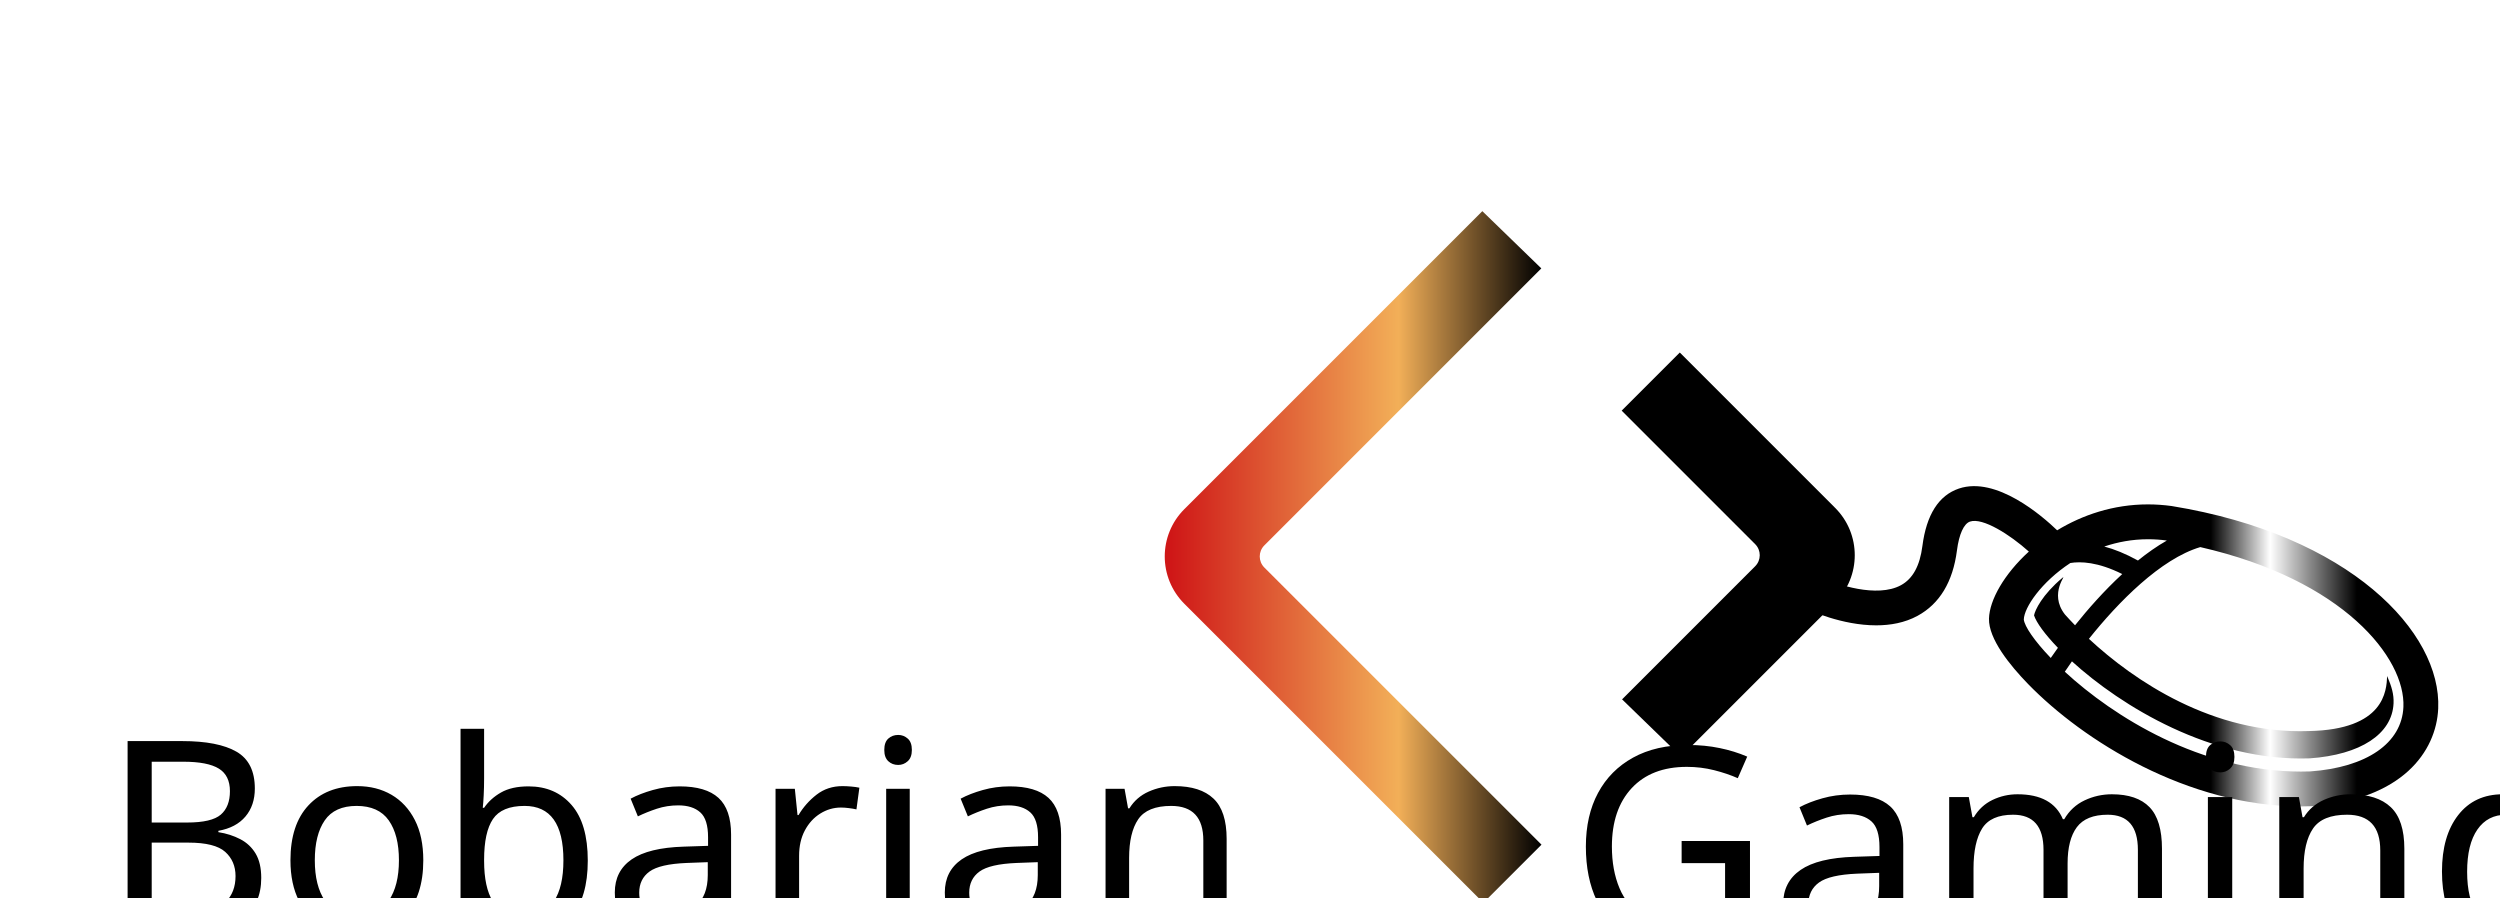
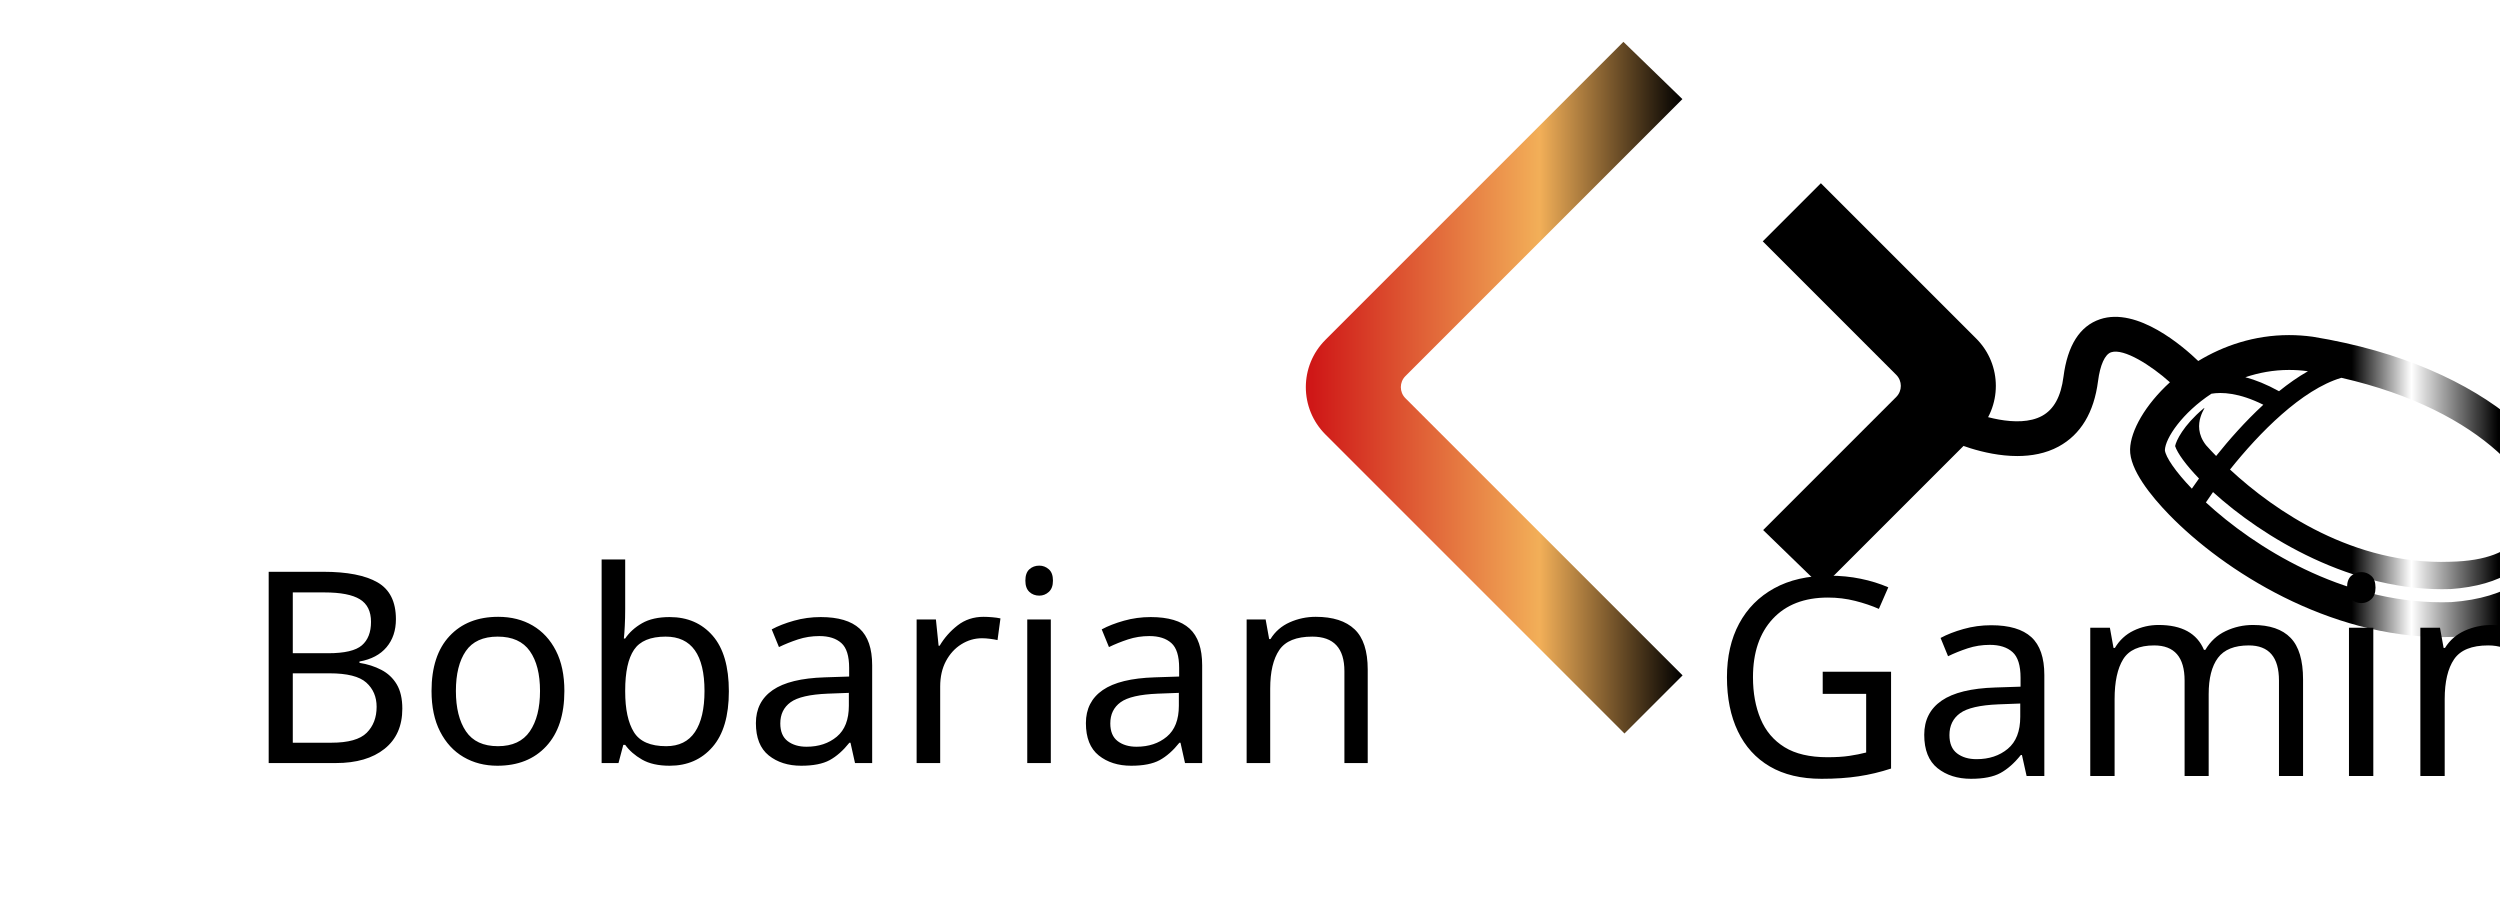
- <svg xmlns="http://www.w3.org/2000/svg" class="thumb" width="886" height="318" viewBox="0,0,886,198">
+ <svg xmlns="http://www.w3.org/2000/svg" class="thumb" width="886" height="318" viewBox="0,0,786,318">
  <defs />
  <g transform="matrix(2.7273,0,0,2.7273,399.1482,1.1961)">
    <svg width="58.958" height="99.877" viewBox="-0,0.062,58.958,99.877">
      <defs>
        <linearGradient x1="0" y1="0.5" x2="1" y2="0.5" id="Sjak07t7r1zq">
          <stop offset="1.66%" stop-color="#cf1717" />
          <stop offset="62.09%" stop-color="#f2af58" />
          <stop offset="100%" stop-color="#000000" />
        </linearGradient>
      </defs>
      <path d="M53.935,12.501L17.941,48.496c-0.793,0.793-0.793,2.079,0,2.873l36.017,36.017l-7.553,7.553L7.546,56.079    c-3.395-3.395-3.395-8.899,0-12.294L46.269,5.062L53.935,12.501z" fill="url('#Sjak07t7r1zq')" />
    </svg>
  </g>
  <g transform="matrix(2.7273,0,0,2.7273,561.0856,51.3006)">
    <svg width="40.288" height="62.508" viewBox="59.712,18.618,40.288,62.508">
      <defs>
        <linearGradient x1="0" y1="0.5" x2="1" y2="0.5" id="Sjak07t7r1zx">
          <stop offset="0%" stop-color="#000000" />
          <stop offset="100%" stop-color="#000000" />
        </linearGradient>
      </defs>
      <path d="M64.763,68.686l17.296-17.296c0.793-0.793,0.793-2.079,0-2.873L64.712,31.171l7.553-7.553l20.189,20.189    c3.395,3.395,3.395,8.899,0,12.294L72.43,76.126L64.763,68.686z" fill="url('#Sjak07t7r1zx')" />
    </svg>
  </g>
  <g transform="matrix(2.7273,0,0,2.7273,623.3869,98.6506)">
    <svg width="93.274" height="51.618" viewBox="1.615,24.092,93.274,51.618">
      <defs>
        <linearGradient x1="0" y1="0.5" x2="1" y2="0.5" id="Sjak07t7r203">
          <stop offset="64.45%" stop-color="#000000" />
          <stop offset="73.7%" stop-color="#ffffff" />
          <stop offset="87.2%" stop-color="#000000" />
          <stop offset="100%" stop-color="#000000" />
        </linearGradient>
      </defs>
      <path d="M55.229,31.675c-1.019-0.139-2.051-0.211-3.069-0.211c-4.496,0-8.521,1.376-11.8,3.368  c-1.909-1.839-7.904-7.071-12.772-5.424c-2.62,0.886-4.214,3.396-4.738,7.459c-0.333,2.587-1.244,4.254-2.785,5.096  c-3.124,1.708-8.431-0.119-10.209-0.961c-1.127-0.54-2.479-0.062-3.019,1.063c-0.54,1.128-0.063,2.479,1.063,3.019  c0.245,0.117,4.451,2.097,8.945,2.097c1.825,0,3.699-0.326,5.374-1.236c2.872-1.562,4.594-4.421,5.12-8.498  c0.271-2.109,0.892-3.476,1.698-3.75c1.658-0.555,5.209,1.715,7.645,3.899c-3.202,2.918-5.113,6.284-5.18,8.704  c-0.073,2.639,2.725,6.083,5.083,8.508c7.135,7.336,20.703,15.9,35.453,15.902c0.001,0,0.003,0,0.005,0  c0.45,0,0.898-0.008,1.433-0.027c11.708-0.836,16.149-7.102,16.4-12.686C90.326,48.045,78.354,35.44,55.229,31.675z M54.555,36.153  c0.019,0.003,0.037,0.007,0.057,0.01c-1.287,0.731-2.544,1.62-3.754,2.595c-1.618-0.896-3.083-1.478-4.378-1.818  c1.731-0.581,3.628-0.947,5.68-0.947C52.971,35.992,53.796,36.048,54.555,36.153z M36.026,46.425c0.043-1.57,2.279-4.87,6.045-7.343  c1.32-0.222,3.572-0.152,6.747,1.434c-2.371,2.184-4.478,4.585-6.134,6.657c-0.479-0.492-0.928-0.969-1.312-1.402  c-2.198-2.801,0.413-5.385-0.343-4.752c-2.618,2.195-3.552,4.197-3.673,4.869c0.306,0.931,1.396,2.443,3.103,4.212  c-0.373,0.518-0.687,0.966-0.93,1.32C37.374,49.174,36.124,47.307,36.026,46.425z M85.354,57.795  c-0.211,4.711-4.772,7.844-12.119,8.369c-0.399,0.014-0.795,0.02-1.192,0.02c-0.001,0-0.003,0-0.003,0  c-13.055,0-24.372-7.158-30.685-12.975c0.277-0.42,0.586-0.869,0.926-1.348c6.382,5.803,18.125,13.055,30.909,12.604  c6.586-0.473,10.701-3.145,10.883-7.145c0.052-1.17-0.24-2.17-0.832-3.551c-0.086,1.932-0.342,6.957-10.176,7.15  c-12.446,0.439-22.72-6.547-28.577-11.985c3.795-4.759,9.323-10.39,14.471-11.921C77.573,41.259,85.641,51.424,85.354,57.795z" fill="url('#Sjak07t7r203')" />
    </svg>
  </g>
  <g transform="matrix(0.9493,0,0,0.9493,0.4596,191.4417)">
    <svg width="574.857" height="128" style="overflow: visible;">
      <defs>
        <linearGradient x1="0" y1="64" x2="574.86" y2="64" gradientUnits="userSpaceOnUse" id="Sjak07t7r20d">
          <stop offset="0%" stop-color="#000000" />
          <stop offset="100%" stop-color="#000000" />
        </linearGradient>
      </defs>
      <path fill="none" d="M-50,108 C231.984,107 271.984,107 553.969,108" style="" />
      <text x="251.5" y="0" fill="url('#Sjak07t7r20d')" dy="83.2" style="font-size: 100px; font-family: Audiowide; text-anchor: middle;">Bobarian</text>
    </svg>
  </g>
  <g transform="matrix(0.9806,0,0,0.9806,590.1314,193.4363)">
    <svg width="453" height="128" style="overflow: visible;">
      <defs>
        <linearGradient x1="0" y1="64" x2="453" y2="64" gradientUnits="userSpaceOnUse" id="Sjak07t7r20k">
          <stop offset="40.28%" stop-color="#000000" />
          <stop offset="99.53%" stop-color="#000000" />
          <stop offset="100%" stop-color="#000000" />
        </linearGradient>
      </defs>
      <path fill="none" d="M-50,108 C131.25,107 171.25,107 352.5,108" style="" />
      <text x="151" y="0" fill="url('#Sjak07t7r20k')" dy="83.2" style="font-size: 100px; font-family: Audiowide; text-anchor: middle;">Gaming</text>
    </svg>
  </g>
</svg>
